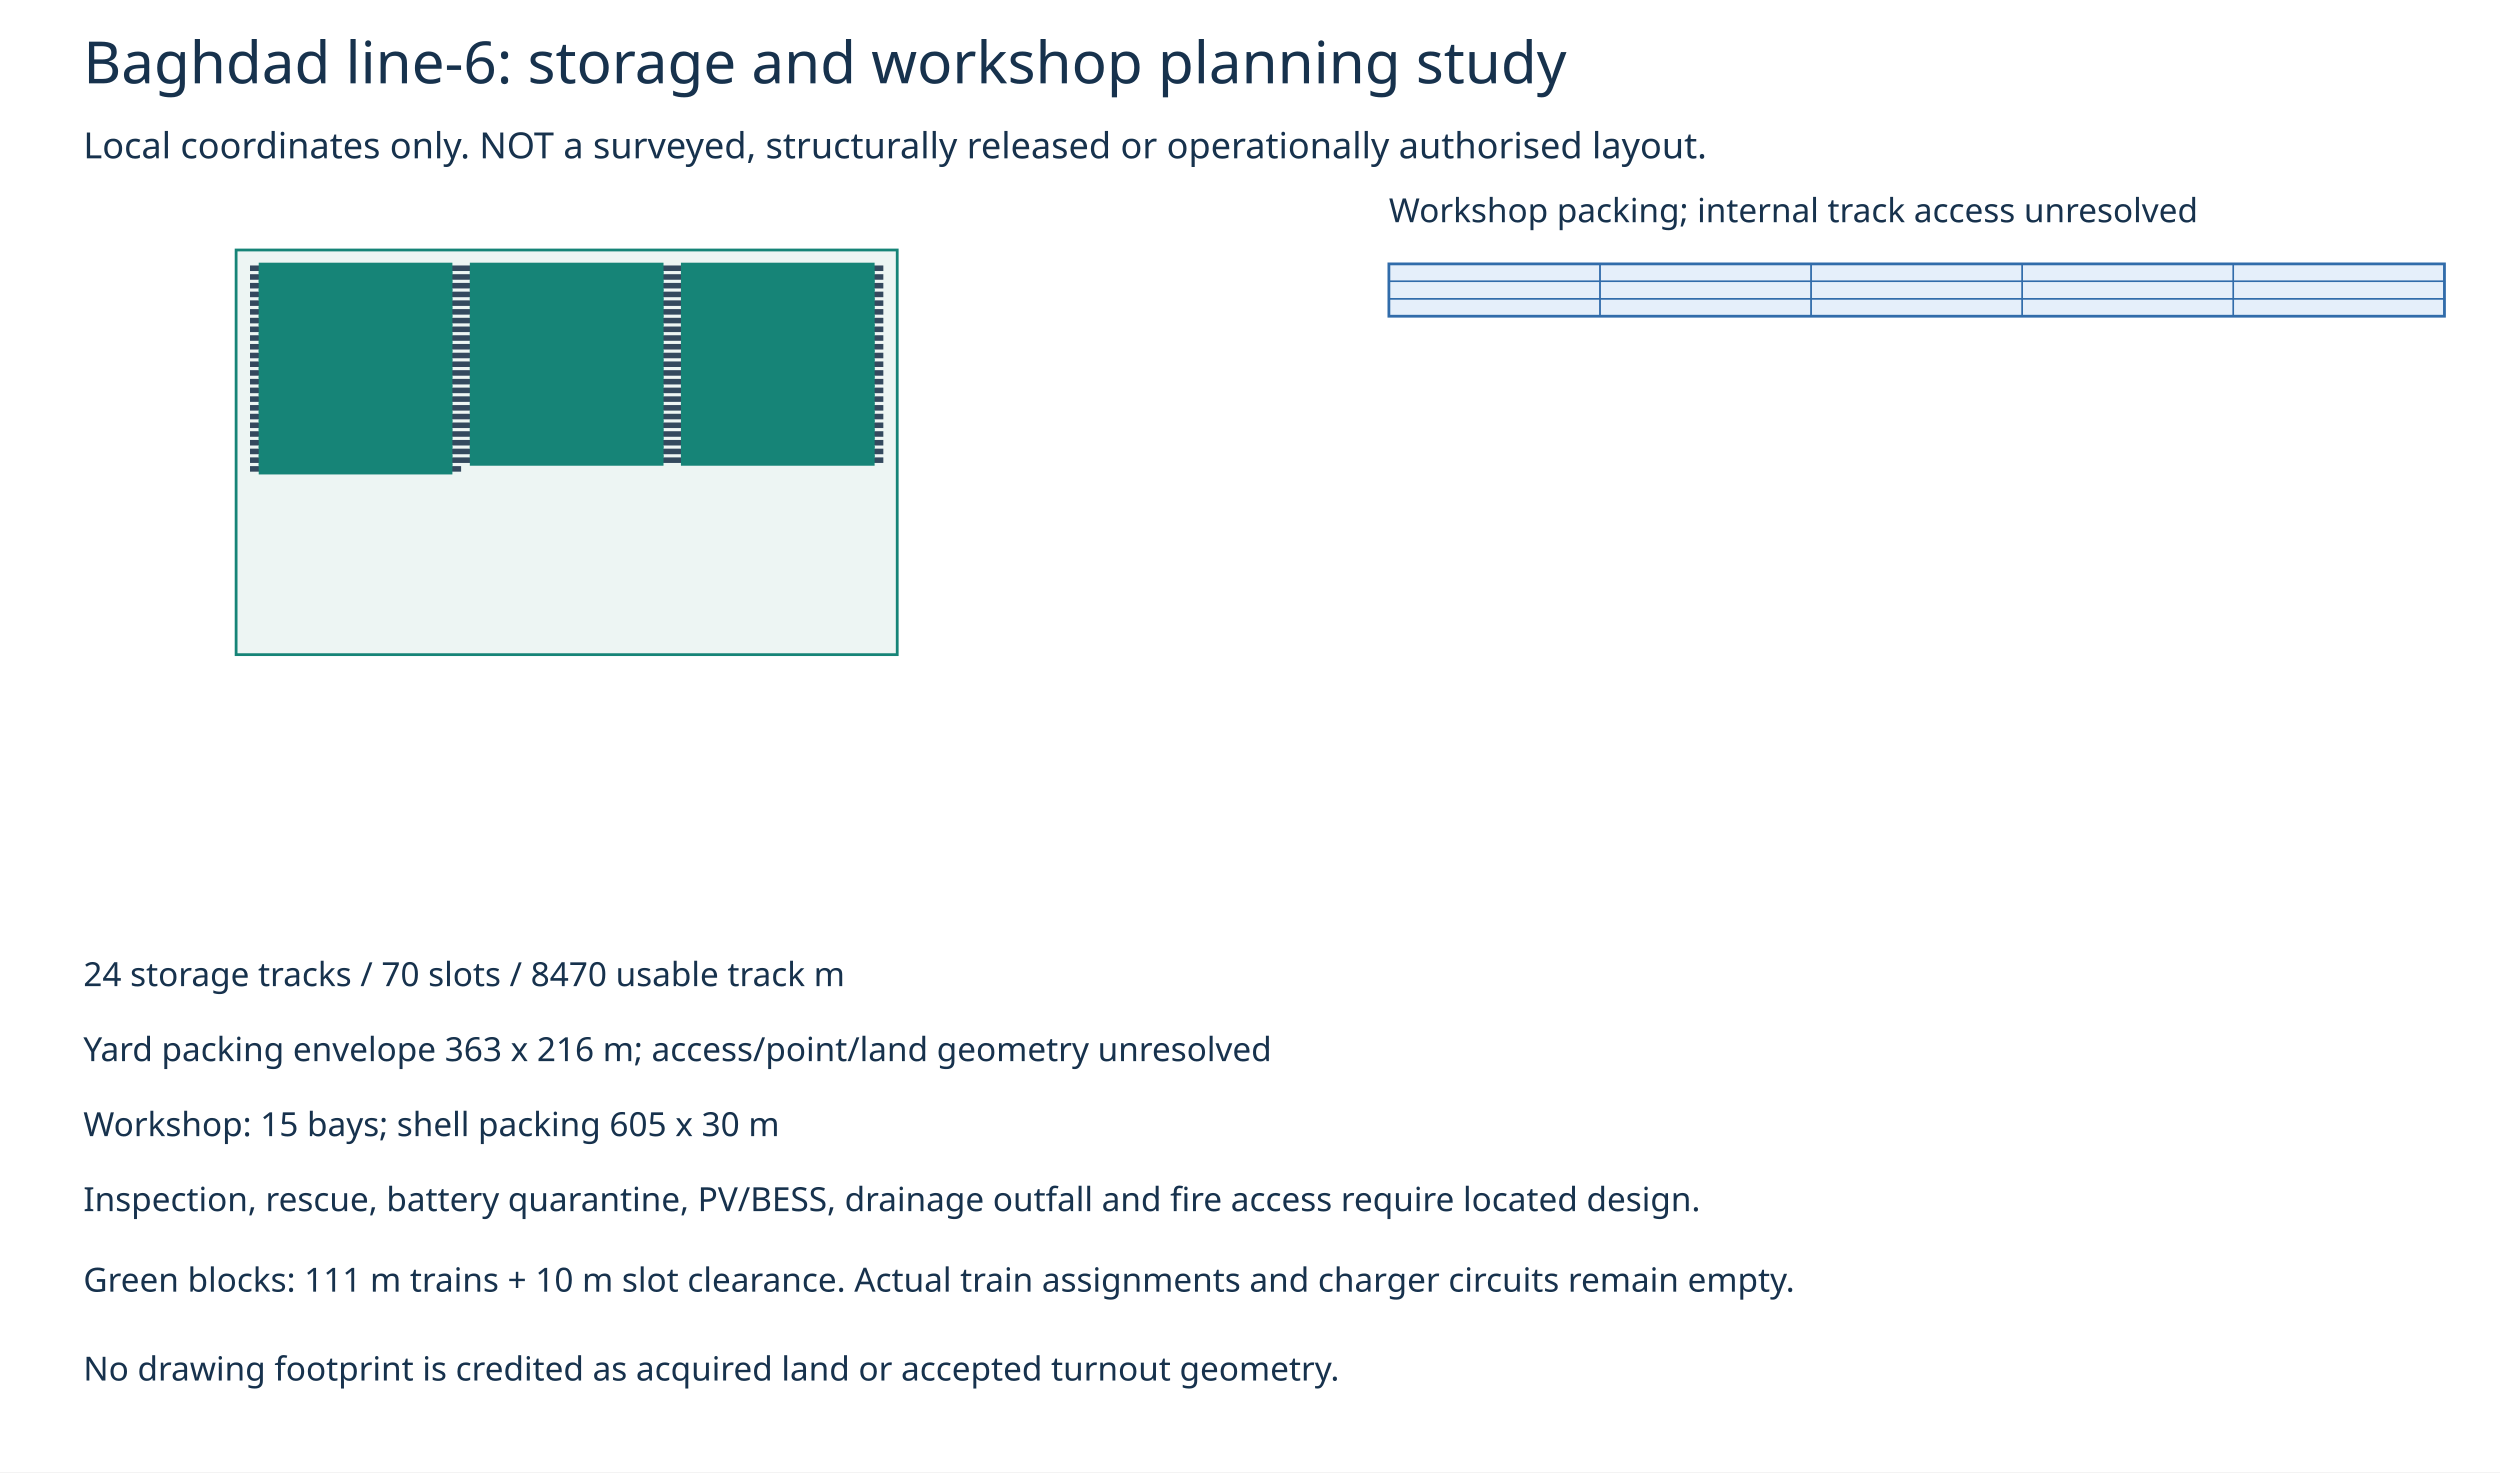
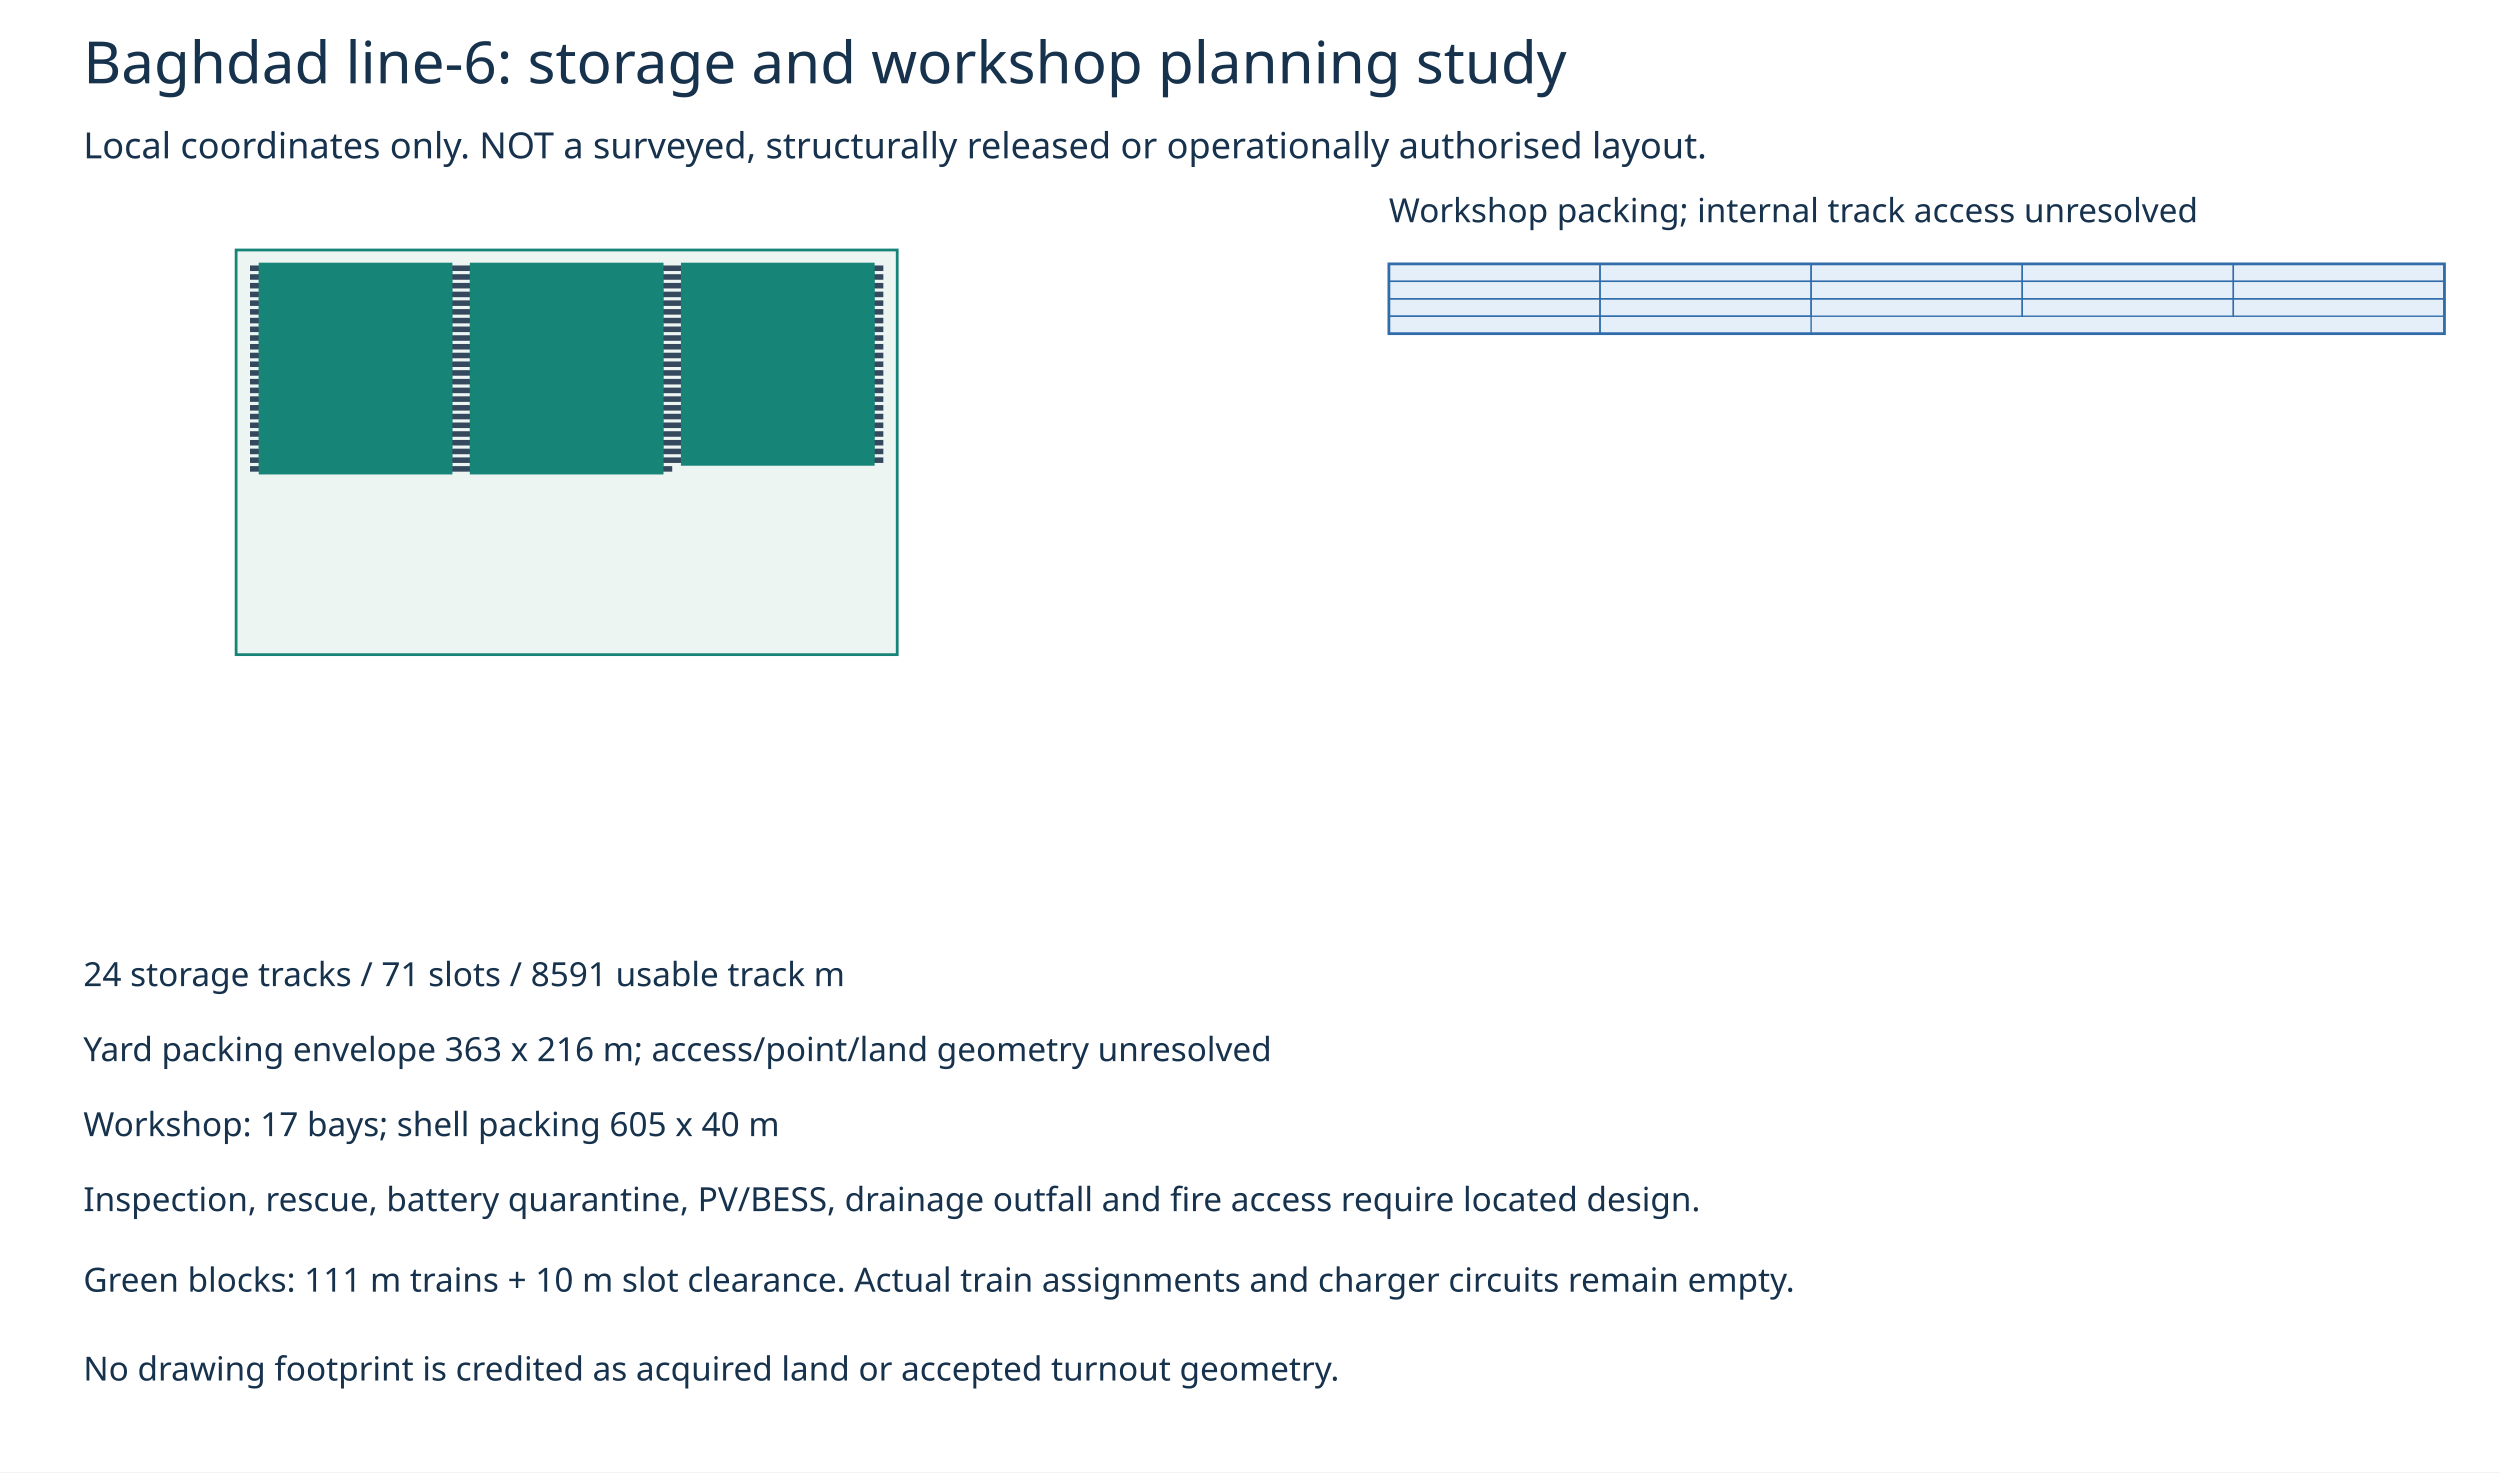
<svg xmlns="http://www.w3.org/2000/svg" width="900" height="530" viewBox="0 0 900 530">
  <rect width="900" height="530" fill="white" />
  <g font-family="sans-serif" fill="#17324d">
    <text x="30" y="30" font-size="21">Baghdad line-6: storage and workshop planning study</text>
    <text x="30" y="57" font-size="13">Local coordinates only. NOT a surveyed, structurally released or operationally authorised layout.</text>
    <rect x="85" y="90" width="238.00" height="145.67" fill="#edf5f3" stroke="#168477" />
    <path d="M90 96.57 H318.00" stroke="#34495e" stroke-width="2" />
    <rect x="93.14" y="94.57" width="69.72" height="4" fill="#168477" />
    <rect x="169.14" y="94.57" width="69.72" height="4" fill="#168477" />
    <rect x="245.14" y="94.57" width="69.72" height="4" fill="#168477" />
    <path d="M90 99.71 H318.00" stroke="#34495e" stroke-width="2" />
    <rect x="93.14" y="97.71" width="69.72" height="4" fill="#168477" />
    <rect x="169.14" y="97.71" width="69.72" height="4" fill="#168477" />
    <rect x="245.14" y="97.71" width="69.72" height="4" fill="#168477" />
    <path d="M90 102.85 H318.00" stroke="#34495e" stroke-width="2" />
    <rect x="93.14" y="100.85" width="69.72" height="4" fill="#168477" />
    <rect x="169.14" y="100.85" width="69.72" height="4" fill="#168477" />
    <rect x="245.14" y="100.85" width="69.72" height="4" fill="#168477" />
    <path d="M90 105.99 H318.00" stroke="#34495e" stroke-width="2" />
    <rect x="93.14" y="103.99" width="69.72" height="4" fill="#168477" />
    <rect x="169.14" y="103.99" width="69.72" height="4" fill="#168477" />
    <rect x="245.14" y="103.99" width="69.72" height="4" fill="#168477" />
    <path d="M90 109.13 H318.00" stroke="#34495e" stroke-width="2" />
    <rect x="93.14" y="107.13" width="69.72" height="4" fill="#168477" />
    <rect x="169.14" y="107.13" width="69.72" height="4" fill="#168477" />
    <rect x="245.14" y="107.13" width="69.72" height="4" fill="#168477" />
    <path d="M90 112.27 H318.00" stroke="#34495e" stroke-width="2" />
    <rect x="93.14" y="110.27" width="69.72" height="4" fill="#168477" />
    <rect x="169.14" y="110.27" width="69.72" height="4" fill="#168477" />
    <rect x="245.14" y="110.27" width="69.72" height="4" fill="#168477" />
    <path d="M90 115.41 H318.00" stroke="#34495e" stroke-width="2" />
    <rect x="93.14" y="113.41" width="69.72" height="4" fill="#168477" />
    <rect x="169.14" y="113.41" width="69.72" height="4" fill="#168477" />
    <rect x="245.14" y="113.41" width="69.72" height="4" fill="#168477" />
    <path d="M90 118.55 H318.00" stroke="#34495e" stroke-width="2" />
    <rect x="93.14" y="116.55" width="69.72" height="4" fill="#168477" />
    <rect x="169.14" y="116.55" width="69.72" height="4" fill="#168477" />
    <rect x="245.14" y="116.55" width="69.72" height="4" fill="#168477" />
    <path d="M90 121.69 H318.00" stroke="#34495e" stroke-width="2" />
    <rect x="93.14" y="119.69" width="69.72" height="4" fill="#168477" />
    <rect x="169.14" y="119.69" width="69.72" height="4" fill="#168477" />
    <rect x="245.14" y="119.69" width="69.72" height="4" fill="#168477" />
    <path d="M90 124.83 H318.00" stroke="#34495e" stroke-width="2" />
    <rect x="93.14" y="122.83" width="69.72" height="4" fill="#168477" />
    <rect x="169.14" y="122.83" width="69.72" height="4" fill="#168477" />
    <rect x="245.14" y="122.83" width="69.72" height="4" fill="#168477" />
    <path d="M90 127.98 H318.00" stroke="#34495e" stroke-width="2" />
    <rect x="93.14" y="125.98" width="69.72" height="4" fill="#168477" />
    <rect x="169.14" y="125.98" width="69.72" height="4" fill="#168477" />
    <rect x="245.14" y="125.98" width="69.72" height="4" fill="#168477" />
    <path d="M90 131.12 H318.00" stroke="#34495e" stroke-width="2" />
    <rect x="93.14" y="129.12" width="69.72" height="4" fill="#168477" />
    <rect x="169.14" y="129.12" width="69.72" height="4" fill="#168477" />
    <rect x="245.14" y="129.12" width="69.72" height="4" fill="#168477" />
    <path d="M90 134.26 H318.00" stroke="#34495e" stroke-width="2" />
    <rect x="93.14" y="132.26" width="69.72" height="4" fill="#168477" />
    <rect x="169.14" y="132.26" width="69.72" height="4" fill="#168477" />
    <rect x="245.14" y="132.26" width="69.72" height="4" fill="#168477" />
    <path d="M90 137.40 H318.00" stroke="#34495e" stroke-width="2" />
    <rect x="93.14" y="135.40" width="69.72" height="4" fill="#168477" />
    <rect x="169.14" y="135.40" width="69.72" height="4" fill="#168477" />
    <rect x="245.14" y="135.40" width="69.72" height="4" fill="#168477" />
    <path d="M90 140.54 H318.00" stroke="#34495e" stroke-width="2" />
    <rect x="93.14" y="138.54" width="69.72" height="4" fill="#168477" />
    <rect x="169.14" y="138.54" width="69.72" height="4" fill="#168477" />
    <rect x="245.14" y="138.54" width="69.72" height="4" fill="#168477" />
    <path d="M90 143.68 H318.00" stroke="#34495e" stroke-width="2" />
    <rect x="93.14" y="141.68" width="69.72" height="4" fill="#168477" />
    <rect x="169.14" y="141.68" width="69.72" height="4" fill="#168477" />
    <rect x="245.14" y="141.68" width="69.72" height="4" fill="#168477" />
    <path d="M90 146.82 H318.00" stroke="#34495e" stroke-width="2" />
    <rect x="93.14" y="144.82" width="69.72" height="4" fill="#168477" />
    <rect x="169.14" y="144.82" width="69.72" height="4" fill="#168477" />
    <rect x="245.14" y="144.82" width="69.72" height="4" fill="#168477" />
    <path d="M90 149.96 H318.00" stroke="#34495e" stroke-width="2" />
    <rect x="93.14" y="147.96" width="69.72" height="4" fill="#168477" />
    <rect x="169.14" y="147.96" width="69.72" height="4" fill="#168477" />
    <rect x="245.14" y="147.96" width="69.72" height="4" fill="#168477" />
    <path d="M90 153.10 H318.00" stroke="#34495e" stroke-width="2" />
    <rect x="93.14" y="151.10" width="69.72" height="4" fill="#168477" />
    <rect x="169.14" y="151.10" width="69.72" height="4" fill="#168477" />
    <rect x="245.14" y="151.10" width="69.72" height="4" fill="#168477" />
    <path d="M90 156.24 H318.00" stroke="#34495e" stroke-width="2" />
    <rect x="93.14" y="154.24" width="69.72" height="4" fill="#168477" />
    <rect x="169.14" y="154.24" width="69.72" height="4" fill="#168477" />
    <rect x="245.14" y="154.24" width="69.72" height="4" fill="#168477" />
    <path d="M90 159.38 H318.00" stroke="#34495e" stroke-width="2" />
    <rect x="93.14" y="157.38" width="69.72" height="4" fill="#168477" />
    <rect x="169.14" y="157.38" width="69.72" height="4" fill="#168477" />
    <rect x="245.14" y="157.38" width="69.72" height="4" fill="#168477" />
    <path d="M90 162.52 H318.00" stroke="#34495e" stroke-width="2" />
    <rect x="93.14" y="160.52" width="69.72" height="4" fill="#168477" />
    <rect x="169.14" y="160.52" width="69.72" height="4" fill="#168477" />
    <rect x="245.14" y="160.52" width="69.72" height="4" fill="#168477" />
    <path d="M90 165.66 H318.00" stroke="#34495e" stroke-width="2" />
    <rect x="93.14" y="163.66" width="69.72" height="4" fill="#168477" />
    <rect x="169.14" y="163.66" width="69.72" height="4" fill="#168477" />
    <rect x="245.14" y="163.66" width="69.72" height="4" fill="#168477" />
-     <path d="M90 168.80 H166.00" stroke="#34495e" stroke-width="2" />
+     <path d="M90 168.80 H242.00" stroke="#34495e" stroke-width="2" />
    <rect x="93.14" y="166.80" width="69.72" height="4" fill="#168477" />
-     <rect x="500" y="95" width="380.00" height="18.84" fill="#e5effa" stroke="#316caa" />
+     <rect x="169.14" y="166.80" width="69.72" height="4" fill="#168477" />
+     <rect x="500" y="95" width="380.00" height="25.12" fill="#e5effa" stroke="#316caa" />
    <rect x="500.00" y="95.00" width="76.00" height="6.28" fill="none" stroke="#316caa" stroke-width="0.5" />
    <rect x="576.00" y="95.00" width="76.00" height="6.28" fill="none" stroke="#316caa" stroke-width="0.5" />
    <rect x="652.00" y="95.00" width="76.00" height="6.28" fill="none" stroke="#316caa" stroke-width="0.5" />
    <rect x="728.00" y="95.00" width="76.00" height="6.28" fill="none" stroke="#316caa" stroke-width="0.5" />
    <rect x="804.00" y="95.00" width="76.00" height="6.28" fill="none" stroke="#316caa" stroke-width="0.5" />
    <rect x="500.00" y="101.28" width="76.00" height="6.28" fill="none" stroke="#316caa" stroke-width="0.5" />
    <rect x="576.00" y="101.28" width="76.00" height="6.28" fill="none" stroke="#316caa" stroke-width="0.5" />
    <rect x="652.00" y="101.28" width="76.00" height="6.28" fill="none" stroke="#316caa" stroke-width="0.5" />
    <rect x="728.00" y="101.28" width="76.00" height="6.28" fill="none" stroke="#316caa" stroke-width="0.5" />
    <rect x="804.00" y="101.28" width="76.00" height="6.28" fill="none" stroke="#316caa" stroke-width="0.5" />
    <rect x="500.00" y="107.56" width="76.00" height="6.28" fill="none" stroke="#316caa" stroke-width="0.5" />
    <rect x="576.00" y="107.56" width="76.00" height="6.28" fill="none" stroke="#316caa" stroke-width="0.5" />
    <rect x="652.00" y="107.56" width="76.00" height="6.28" fill="none" stroke="#316caa" stroke-width="0.5" />
    <rect x="728.00" y="107.56" width="76.00" height="6.28" fill="none" stroke="#316caa" stroke-width="0.5" />
    <rect x="804.00" y="107.56" width="76.00" height="6.28" fill="none" stroke="#316caa" stroke-width="0.5" />
+     <rect x="500.00" y="113.84" width="76.00" height="6.28" fill="none" stroke="#316caa" stroke-width="0.5" />
+     <rect x="576.00" y="113.84" width="76.00" height="6.28" fill="none" stroke="#316caa" stroke-width="0.5" />
    <text x="500" y="80" font-size="12">Workshop packing; internal track access unresolved</text>
-     <text x="30" y="355">24 storage tracks / 70 slots / 8470 usable track m</text>
+     <text x="30" y="355">24 storage tracks / 71 slots / 8591 usable track m</text>
    <text x="30" y="382">Yard packing envelope 363 x 216 m; access/point/land geometry unresolved</text>
-     <text x="30" y="409">Workshop: 15 bays; shell packing 605 x 30 m</text>
+     <text x="30" y="409">Workshop: 17 bays; shell packing 605 x 40 m</text>
    <text x="30" y="436">Inspection, rescue, battery quarantine, PV/BESS, drainage outfall and fire access require located design.</text>
    <text x="30" y="465">Green blocks: 111 m trains + 10 m slot clearance. Actual train assignments and charger circuits remain empty.</text>
    <text x="30" y="497">No drawing footprint is credited as acquired land or accepted turnout geometry.</text>
  </g>
</svg>
